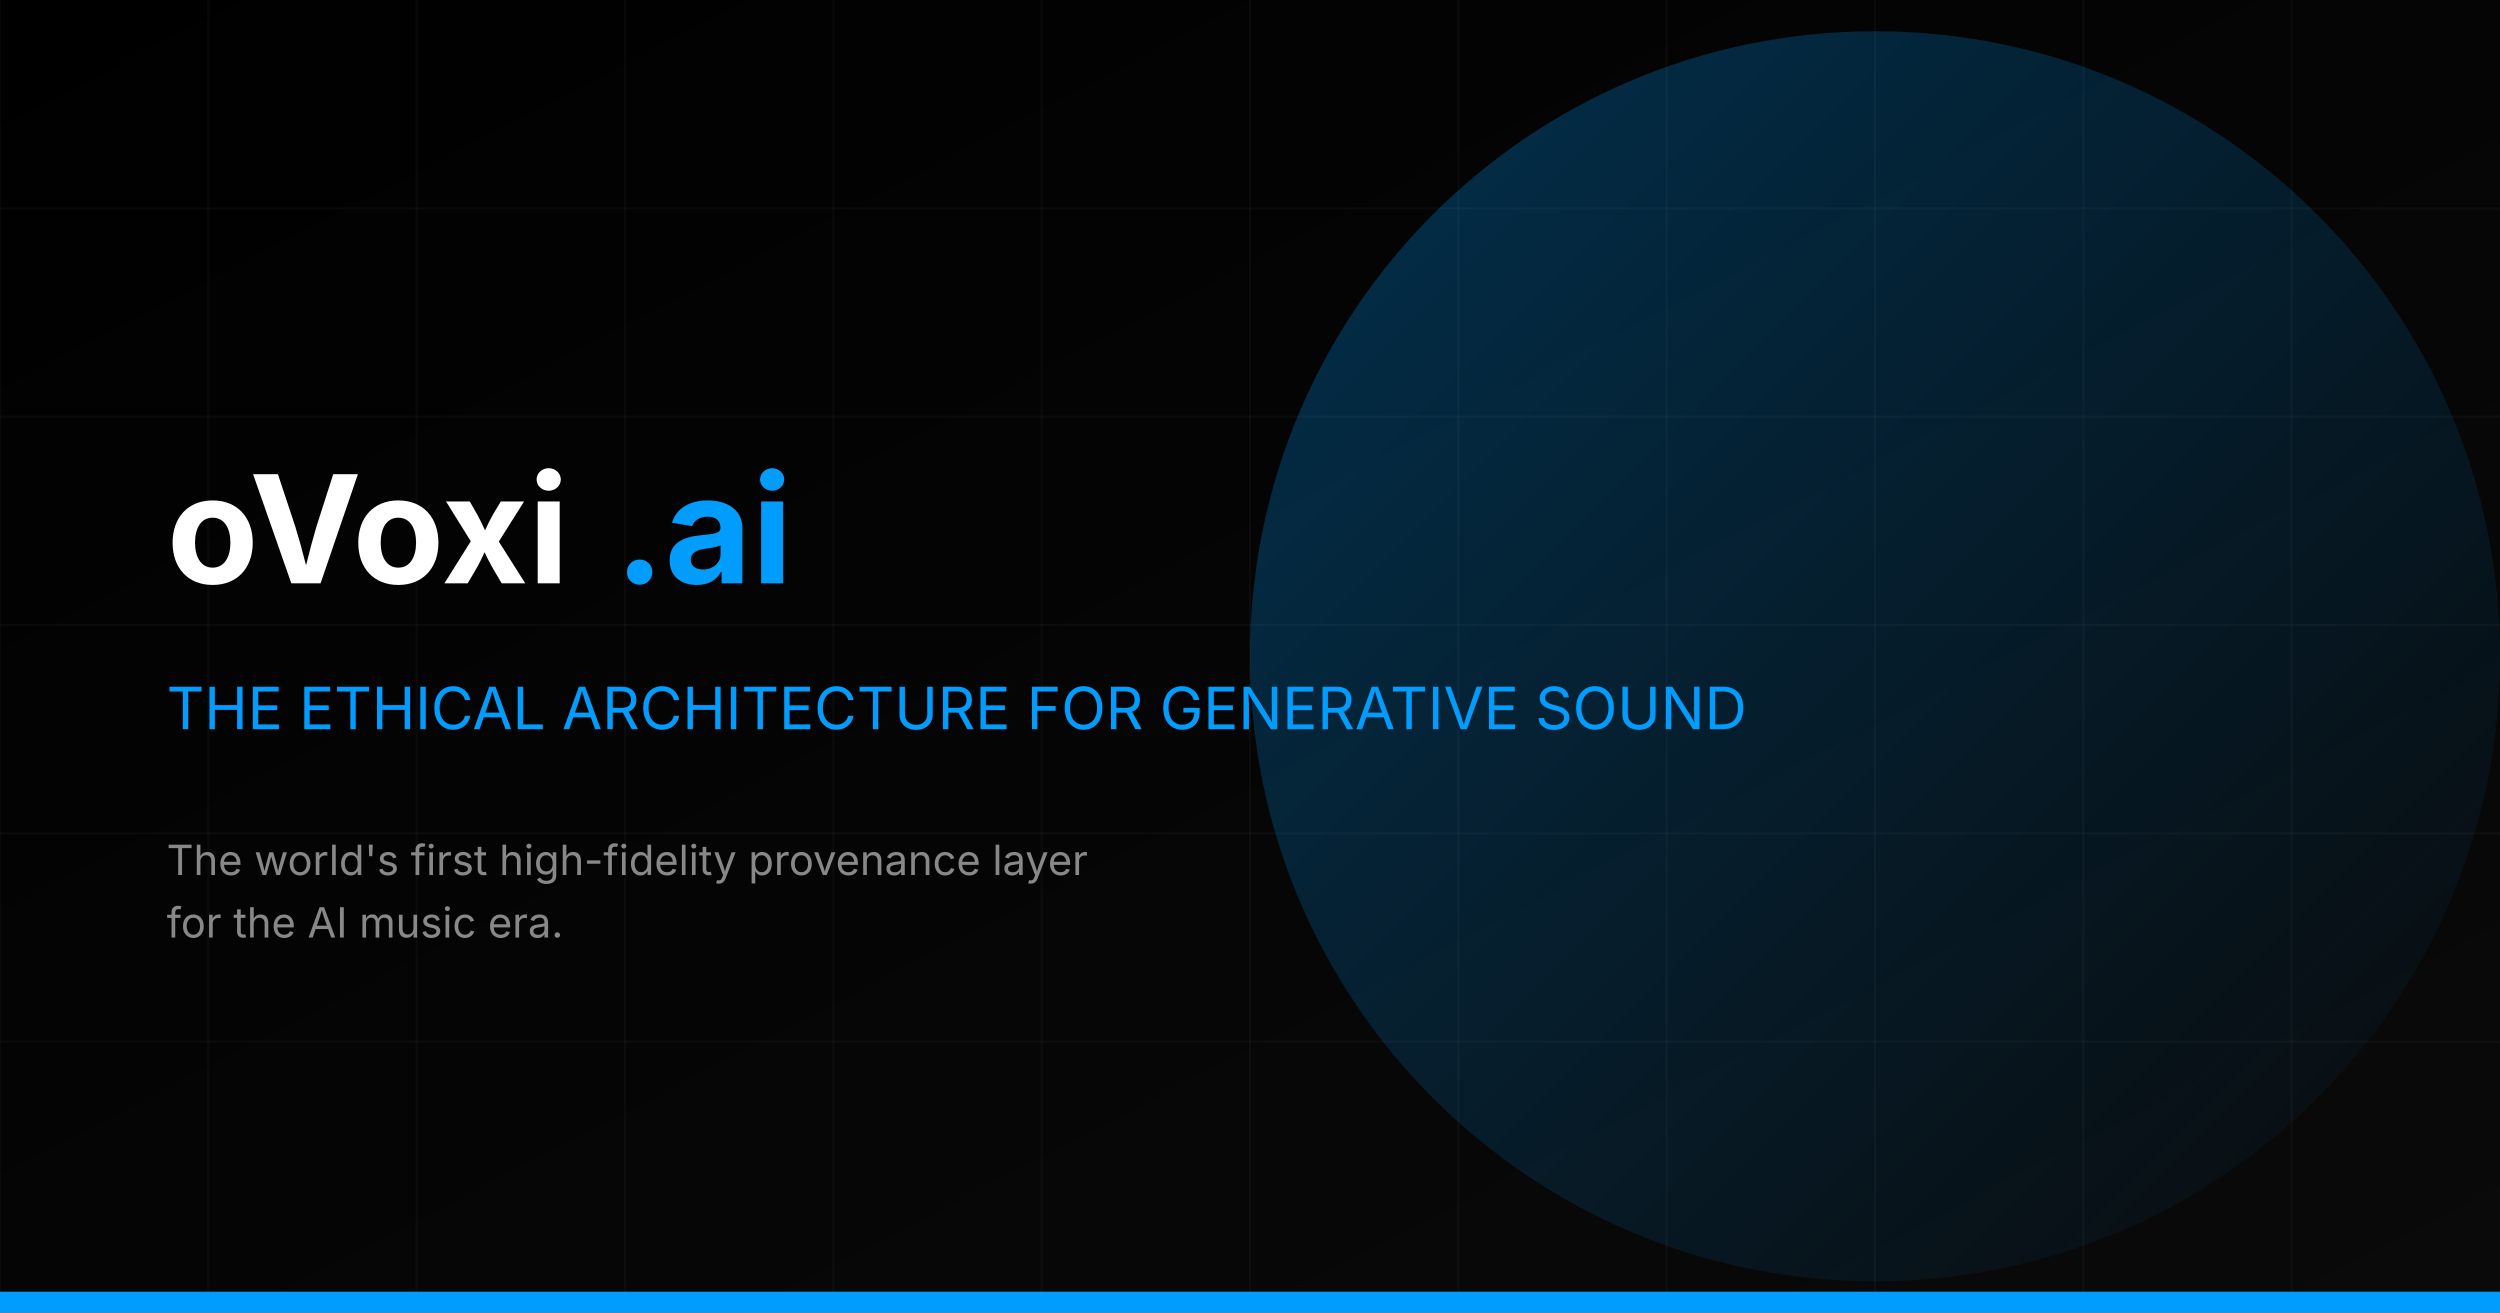
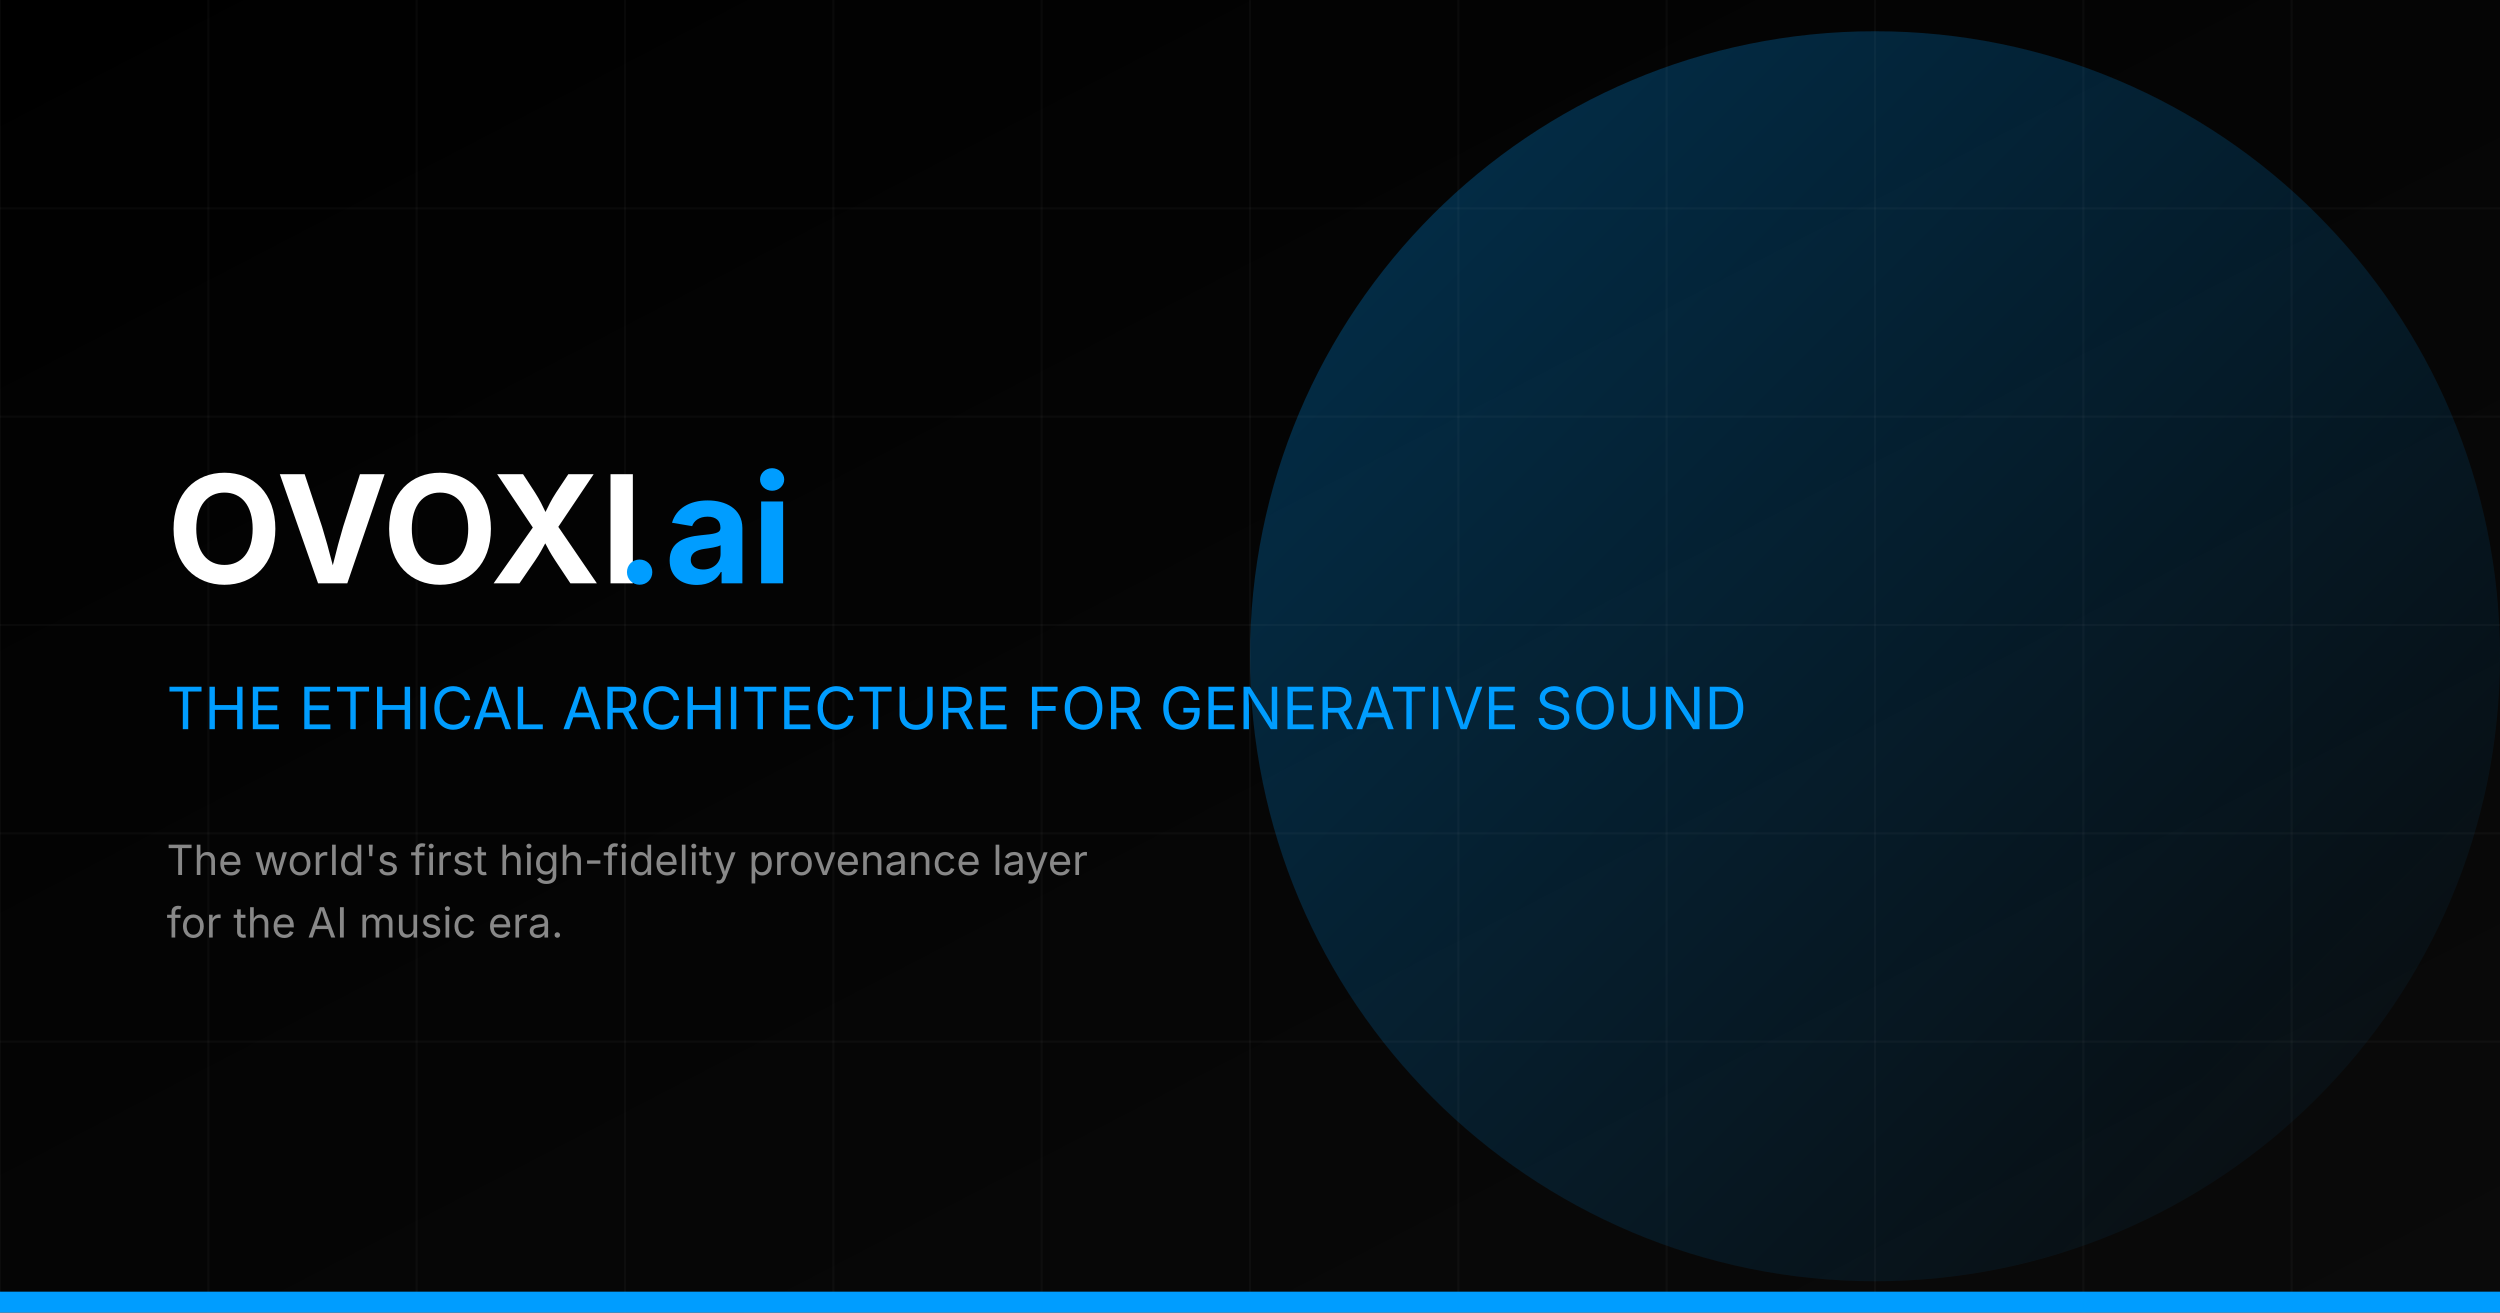
<svg xmlns="http://www.w3.org/2000/svg" width="1200" height="630">
  <defs>
    <linearGradient id="bgGrad" x1="0%" y1="0%" x2="100%" y2="100%">
      <stop offset="0%" style="stop-color:#000000" />
      <stop offset="100%" style="stop-color:#0a0a0a" />
    </linearGradient>
    <linearGradient id="glowGrad" x1="0%" y1="0%" x2="100%" y2="100%">
      <stop offset="0%" style="stop-color:#009DFF;stop-opacity:0.3" />
      <stop offset="100%" style="stop-color:#009DFF;stop-opacity:0" />
    </linearGradient>
  </defs>
  <rect width="1200" height="630" fill="url(#bgGrad)" />
  <ellipse cx="900" cy="315" rx="300" ry="300" fill="url(#glowGrad)" />
  <g stroke="#ffffff" stroke-opacity="0.03" stroke-width="1">
    <line x1="0" y1="0" x2="0" y2="630" />
    <line x1="100" y1="0" x2="100" y2="630" />
    <line x1="200" y1="0" x2="200" y2="630" />
    <line x1="300" y1="0" x2="300" y2="630" />
    <line x1="400" y1="0" x2="400" y2="630" />
    <line x1="500" y1="0" x2="500" y2="630" />
    <line x1="600" y1="0" x2="600" y2="630" />
    <line x1="700" y1="0" x2="700" y2="630" />
    <line x1="800" y1="0" x2="800" y2="630" />
    <line x1="900" y1="0" x2="900" y2="630" />
    <line x1="1000" y1="0" x2="1000" y2="630" />
    <line x1="1100" y1="0" x2="1100" y2="630" />
    <line x1="0" y1="100" x2="1200" y2="100" />
    <line x1="0" y1="200" x2="1200" y2="200" />
    <line x1="0" y1="300" x2="1200" y2="300" />
    <line x1="0" y1="400" x2="1200" y2="400" />
    <line x1="0" y1="500" x2="1200" y2="500" />
  </g>
-   <text x="80" y="280" font-family="Inter, Arial, sans-serif" font-size="72" font-weight="700" fill="#ffffff">oVoxi</text>
+   <text x="80" y="280" font-family="Inter, Arial, sans-serif" font-size="72" font-weight="700" fill="#ffffff">OVOXI</text>
  <text x="295" y="280" font-family="Inter, Arial, sans-serif" font-size="72" font-weight="700" fill="#009DFF">.ai</text>
  <text x="80" y="350" font-family="Inter, Arial, sans-serif" font-size="28" font-weight="400" fill="#009DFF">THE ETHICAL ARCHITECTURE FOR GENERATIVE SOUND</text>
  <text x="80" y="420" font-family="Inter, Arial, sans-serif" font-size="20" fill="#888888">The world's first high-fidelity provenance layer</text>
  <text x="80" y="450" font-family="Inter, Arial, sans-serif" font-size="20" fill="#888888">for the AI music era.</text>
  <rect x="0" y="620" width="1200" height="10" fill="#009DFF" />
</svg>
